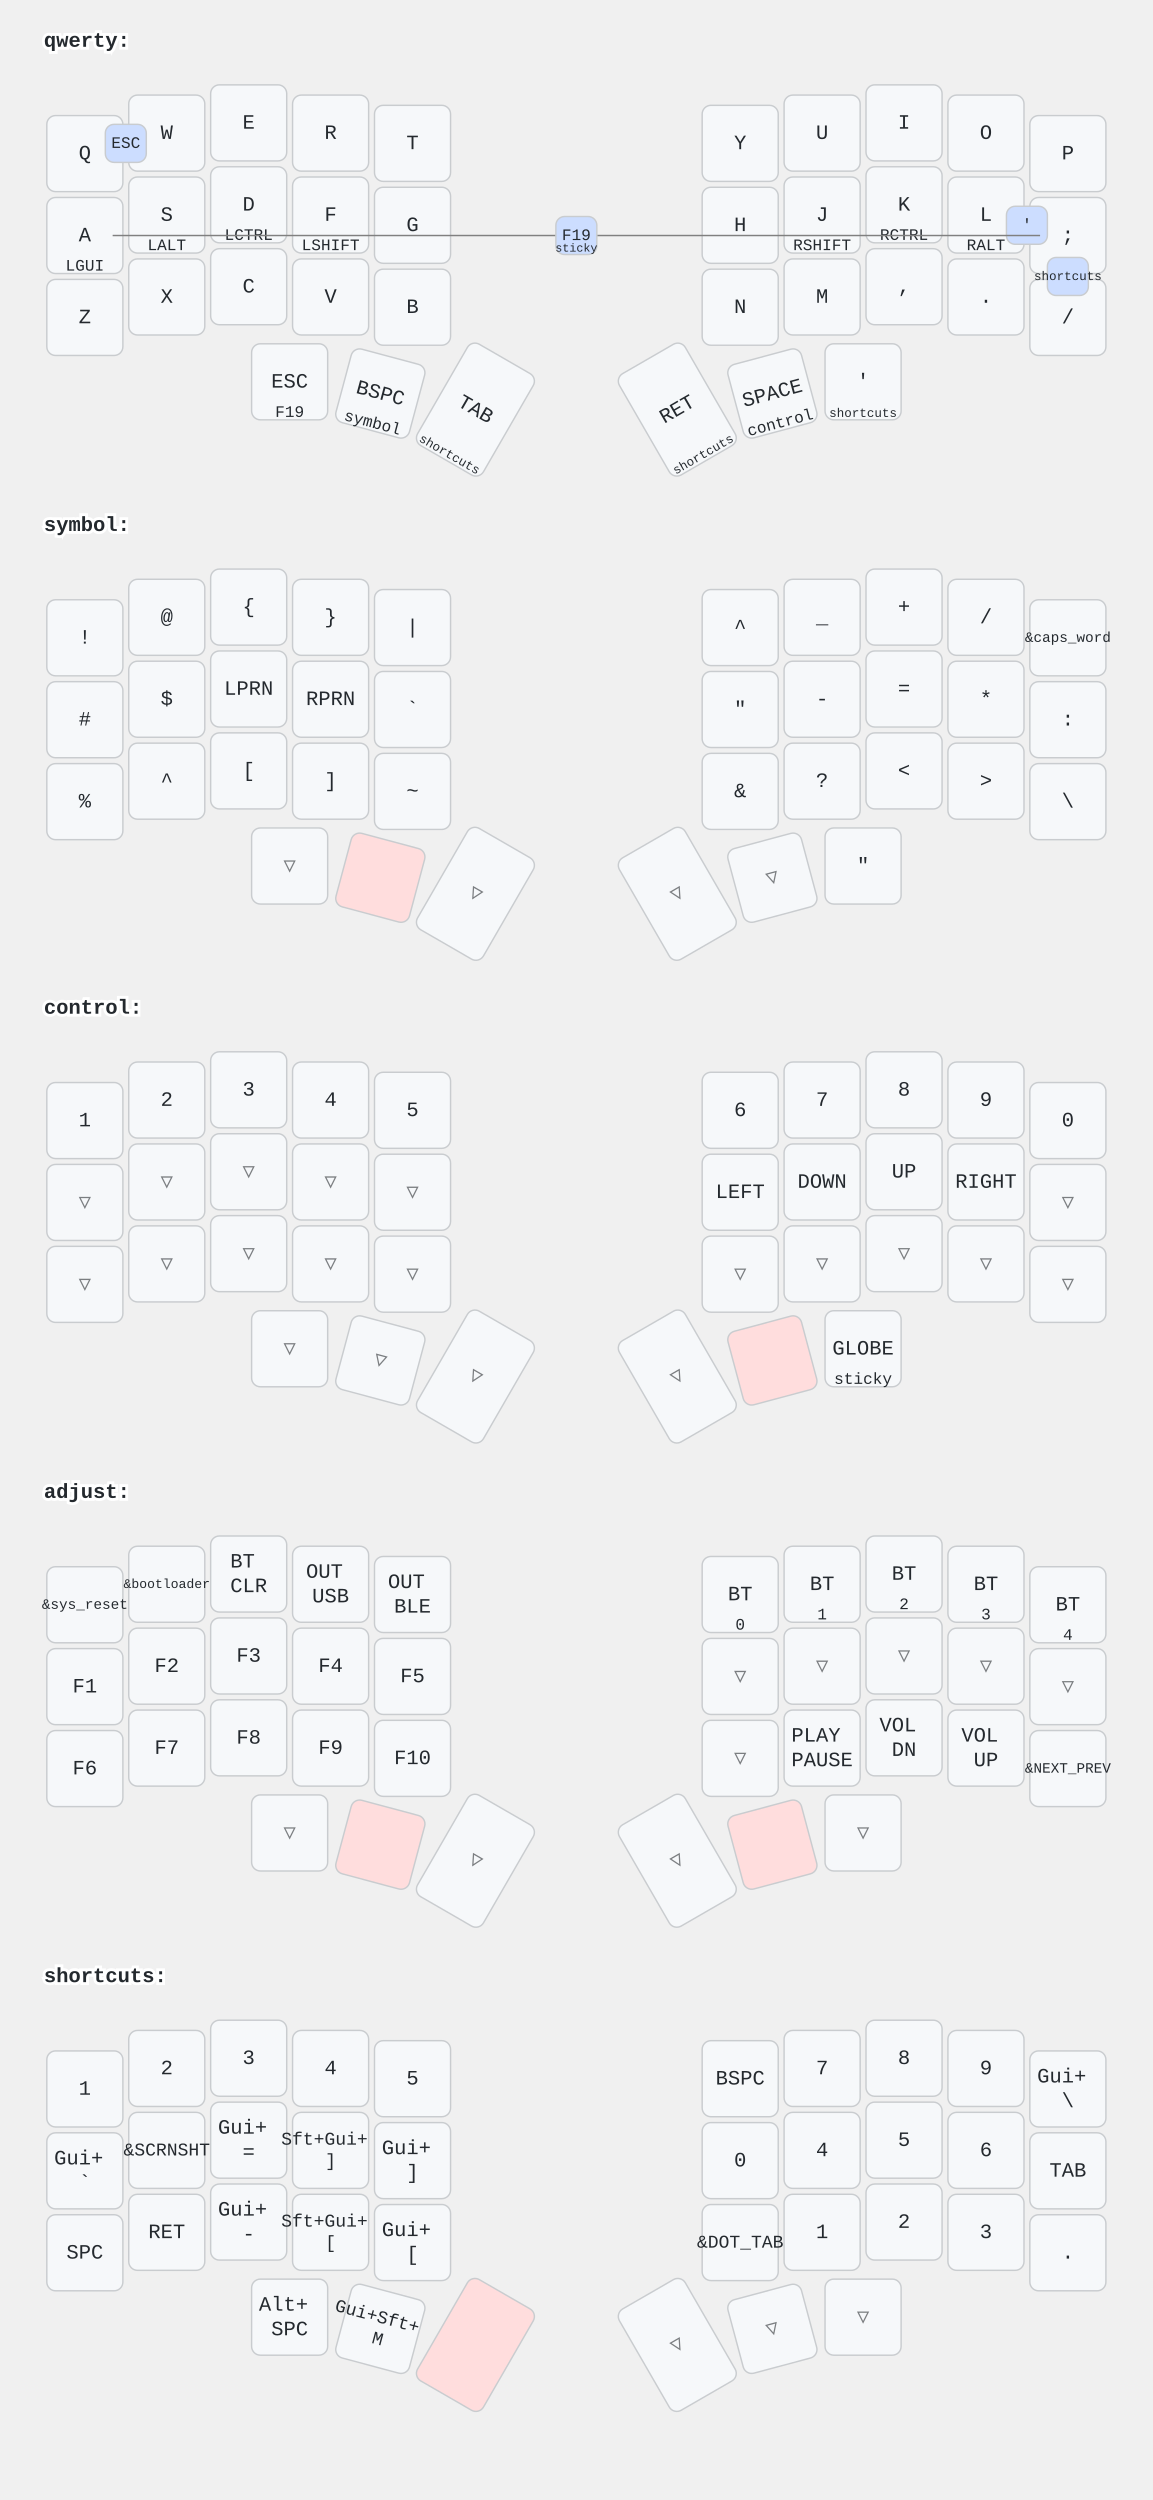
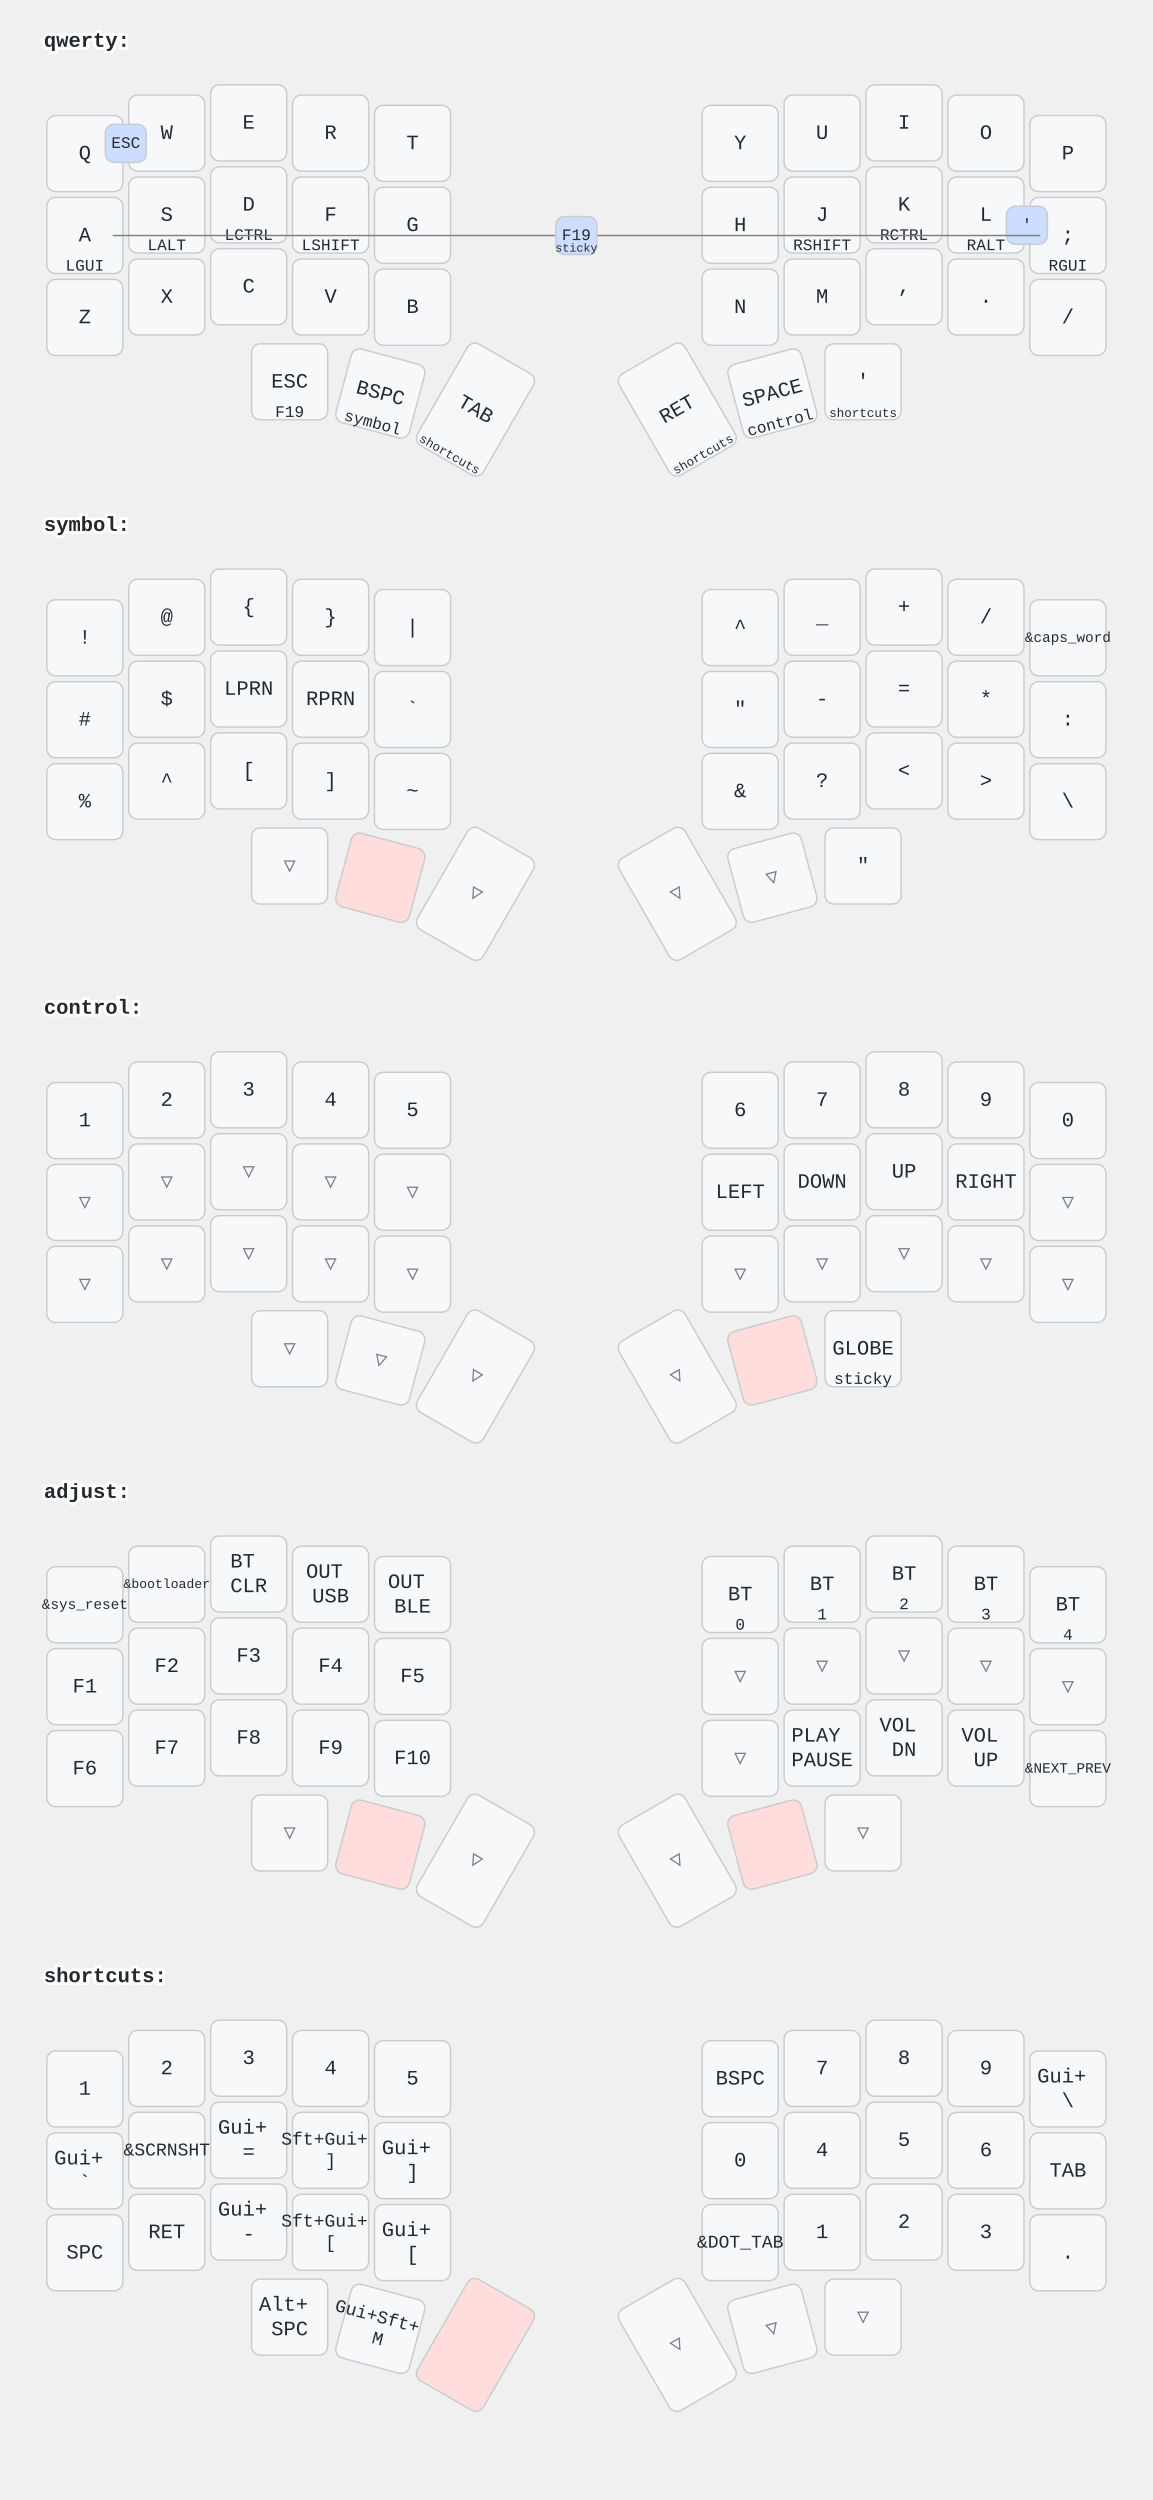
<svg xmlns="http://www.w3.org/2000/svg" width="788" height="1709" viewBox="0 0 788 1709" class="keymap">
  <style>/* inherit to force styles through use tags */
svg path {
    fill: inherit;
}

/* font and background color specifications */
svg.keymap {
    font-family: SFMono-Regular,Consolas,Liberation Mono,Menlo,monospace;
    font-size: 14px;
    font-kerning: normal;
    text-rendering: optimizeLegibility;
    fill: #24292e;
}

/* default key styling */
rect.key {
    fill: #f6f8fa;
}

rect.key, rect.combo {
    stroke: #c9cccf;
    stroke-width: 1;
}

/* default key side styling, only used is draw_key_sides is set */
rect.side {
    filter: brightness(90%);
}

/* color accent for combo boxes */
rect.combo, rect.combo-separate {
    fill: #cdf;
}

/* color accent for held keys */
rect.held, rect.combo.held {
    fill: #fdd;
}

/* color accent for ghost (optional) keys */
rect.ghost, rect.combo.ghost {
    stroke-dasharray: 4, 4;
    stroke-width: 2;
}

text {
    text-anchor: middle;
    dominant-baseline: middle;
}

/* styling for layer labels */
text.label {
    font-weight: bold;
    text-anchor: start;
    stroke: white;
    stroke-width: 4;
    paint-order: stroke;
}

/* styling for optional footer */
text.footer {
    text-anchor: end;
    dominant-baseline: auto;
    stroke: white;
    stroke-width: 4;
    paint-order: stroke;
}

/* styling for combo tap, and key hold/shifted label text */
text.combo, text.hold, text.shifted {
    font-size: 11px;
}

text.hold {
    text-anchor: middle;
    dominant-baseline: auto;
}

text.shifted {
    text-anchor: middle;
    dominant-baseline: hanging;
}

/* styling for hold/shifted label text in combo box */
text.combo.hold, text.combo.shifted {
    font-size: 8px;
}

/* lighter symbol for transparent keys */
text.trans {
    fill: #7b7e81;
}

/* styling for combo dendrons */
path.combo {
    stroke-width: 1;
    stroke: gray;
    fill: none;
}

/* Start Tabler Icons Cleanup */
/* cannot use height/width with glyphs */
.icon-tabler &gt; path {
    fill: inherit;
    stroke: inherit;
    stroke-width: 2;
}
/* hide tabler's default box */
.icon-tabler &gt; path[stroke="none"][fill="none"] {
    visibility: hidden;
}
/* End Tabler Icons Cleanup */
</style>
  <g transform="translate(30, 0)" class="layer-qwerty">
    <text x="0" y="28" class="label">qwerty:</text>
    <g transform="translate(0, 56)">
      <g transform="translate(28, 49)" class="key keypos-0">
        <rect rx="6" ry="6" x="-26" y="-26" width="52" height="52" class="key" />
        <text x="0" y="0" class="key tap">Q</text>
      </g>
      <g transform="translate(84, 35)" class="key keypos-1">
        <rect rx="6" ry="6" x="-26" y="-26" width="52" height="52" class="key" />
        <text x="0" y="0" class="key tap">W</text>
      </g>
      <g transform="translate(140, 28)" class="key keypos-2">
        <rect rx="6" ry="6" x="-26" y="-26" width="52" height="52" class="key" />
        <text x="0" y="0" class="key tap">E</text>
      </g>
      <g transform="translate(196, 35)" class="key keypos-3">
        <rect rx="6" ry="6" x="-26" y="-26" width="52" height="52" class="key" />
        <text x="0" y="0" class="key tap">R</text>
      </g>
      <g transform="translate(252, 42)" class="key keypos-4">
        <rect rx="6" ry="6" x="-26" y="-26" width="52" height="52" class="key" />
        <text x="0" y="0" class="key tap">T</text>
      </g>
      <g transform="translate(476, 42)" class="key keypos-5">
        <rect rx="6" ry="6" x="-26" y="-26" width="52" height="52" class="key" />
        <text x="0" y="0" class="key tap">Y</text>
      </g>
      <g transform="translate(532, 35)" class="key keypos-6">
        <rect rx="6" ry="6" x="-26" y="-26" width="52" height="52" class="key" />
        <text x="0" y="0" class="key tap">U</text>
      </g>
      <g transform="translate(588, 28)" class="key keypos-7">
        <rect rx="6" ry="6" x="-26" y="-26" width="52" height="52" class="key" />
        <text x="0" y="0" class="key tap">I</text>
      </g>
      <g transform="translate(644, 35)" class="key keypos-8">
        <rect rx="6" ry="6" x="-26" y="-26" width="52" height="52" class="key" />
        <text x="0" y="0" class="key tap">O</text>
      </g>
      <g transform="translate(700, 49)" class="key keypos-9">
        <rect rx="6" ry="6" x="-26" y="-26" width="52" height="52" class="key" />
        <text x="0" y="0" class="key tap">P</text>
      </g>
      <g transform="translate(28, 105)" class="key keypos-10">
        <rect rx="6" ry="6" x="-26" y="-26" width="52" height="52" class="key" />
        <text x="0" y="0" class="key tap">A</text>
        <text x="0" y="24" class="key hold">LGUI</text>
      </g>
      <g transform="translate(84, 91)" class="key keypos-11">
        <rect rx="6" ry="6" x="-26" y="-26" width="52" height="52" class="key" />
        <text x="0" y="0" class="key tap">S</text>
        <text x="0" y="24" class="key hold">LALT</text>
      </g>
      <g transform="translate(140, 84)" class="key keypos-12">
        <rect rx="6" ry="6" x="-26" y="-26" width="52" height="52" class="key" />
        <text x="0" y="0" class="key tap">D</text>
        <text x="0" y="24" class="key hold">LCTRL</text>
      </g>
      <g transform="translate(196, 91)" class="key keypos-13">
        <rect rx="6" ry="6" x="-26" y="-26" width="52" height="52" class="key" />
        <text x="0" y="0" class="key tap">F</text>
        <text x="0" y="24" class="key hold">LSHIFT</text>
      </g>
      <g transform="translate(252, 98)" class="key keypos-14">
        <rect rx="6" ry="6" x="-26" y="-26" width="52" height="52" class="key" />
        <text x="0" y="0" class="key tap">G</text>
      </g>
      <g transform="translate(476, 98)" class="key keypos-15">
        <rect rx="6" ry="6" x="-26" y="-26" width="52" height="52" class="key" />
        <text x="0" y="0" class="key tap">H</text>
      </g>
      <g transform="translate(532, 91)" class="key keypos-16">
        <rect rx="6" ry="6" x="-26" y="-26" width="52" height="52" class="key" />
        <text x="0" y="0" class="key tap">J</text>
        <text x="0" y="24" class="key hold">RSHIFT</text>
      </g>
      <g transform="translate(588, 84)" class="key keypos-17">
        <rect rx="6" ry="6" x="-26" y="-26" width="52" height="52" class="key" />
        <text x="0" y="0" class="key tap">K</text>
        <text x="0" y="24" class="key hold">RCTRL</text>
      </g>
      <g transform="translate(644, 91)" class="key keypos-18">
        <rect rx="6" ry="6" x="-26" y="-26" width="52" height="52" class="key" />
        <text x="0" y="0" class="key tap">L</text>
        <text x="0" y="24" class="key hold">RALT</text>
      </g>
      <g transform="translate(700, 105)" class="key keypos-19">
        <rect rx="6" ry="6" x="-26" y="-26" width="52" height="52" class="key" />
        <text x="0" y="0" class="key tap">;</text>
        <text x="0" y="24" class="key hold">RGUI</text>
      </g>
      <g transform="translate(28, 161)" class="key keypos-20">
        <rect rx="6" ry="6" x="-26" y="-26" width="52" height="52" class="key" />
        <text x="0" y="0" class="key tap">Z</text>
      </g>
      <g transform="translate(84, 147)" class="key keypos-21">
        <rect rx="6" ry="6" x="-26" y="-26" width="52" height="52" class="key" />
        <text x="0" y="0" class="key tap">X</text>
      </g>
      <g transform="translate(140, 140)" class="key keypos-22">
        <rect rx="6" ry="6" x="-26" y="-26" width="52" height="52" class="key" />
        <text x="0" y="0" class="key tap">C</text>
      </g>
      <g transform="translate(196, 147)" class="key keypos-23">
        <rect rx="6" ry="6" x="-26" y="-26" width="52" height="52" class="key" />
        <text x="0" y="0" class="key tap">V</text>
      </g>
      <g transform="translate(252, 154)" class="key keypos-24">
        <rect rx="6" ry="6" x="-26" y="-26" width="52" height="52" class="key" />
        <text x="0" y="0" class="key tap">B</text>
      </g>
      <g transform="translate(476, 154)" class="key keypos-25">
        <rect rx="6" ry="6" x="-26" y="-26" width="52" height="52" class="key" />
        <text x="0" y="0" class="key tap">N</text>
      </g>
      <g transform="translate(532, 147)" class="key keypos-26">
        <rect rx="6" ry="6" x="-26" y="-26" width="52" height="52" class="key" />
        <text x="0" y="0" class="key tap">M</text>
      </g>
      <g transform="translate(588, 140)" class="key keypos-27">
        <rect rx="6" ry="6" x="-26" y="-26" width="52" height="52" class="key" />
        <text x="0" y="0" class="key tap">,</text>
      </g>
      <g transform="translate(644, 147)" class="key keypos-28">
        <rect rx="6" ry="6" x="-26" y="-26" width="52" height="52" class="key" />
        <text x="0" y="0" class="key tap">.</text>
      </g>
      <g transform="translate(700, 161)" class="key keypos-29">
        <rect rx="6" ry="6" x="-26" y="-26" width="52" height="52" class="key" />
        <text x="0" y="0" class="key tap">/</text>
      </g>
      <g transform="translate(168, 205)" class="key keypos-30">
        <rect rx="6" ry="6" x="-26" y="-26" width="52" height="52" class="key" />
        <text x="0" y="0" class="key tap">ESC</text>
        <text x="0" y="24" class="key hold">F19</text>
      </g>
      <g transform="translate(230, 213) rotate(15.0)" class="key keypos-31">
        <rect rx="6" ry="6" x="-26" y="-26" width="52" height="52" class="key" />
        <text x="0" y="0" class="key tap">BSPC</text>
        <text x="0" y="24" class="key hold">symbol</text>
      </g>
      <g transform="translate(295, 224) rotate(30.0)" class="key keypos-32">
        <rect rx="6" ry="6" x="-26" y="-40" width="52" height="80" class="key" />
        <text x="0" y="0" class="key tap">TAB</text>
        <text x="0" y="38" class="key hold">
          <tspan style="font-size: 78%">shortcuts</tspan>
        </text>
      </g>
      <g transform="translate(433, 224) rotate(-30.0)" class="key keypos-33">
        <rect rx="6" ry="6" x="-26" y="-40" width="52" height="80" class="key" />
        <text x="0" y="0" class="key tap">RET</text>
        <text x="0" y="38" class="key hold">
          <tspan style="font-size: 78%">shortcuts</tspan>
        </text>
      </g>
      <g transform="translate(498, 213) rotate(-15.0)" class="key keypos-34">
        <rect rx="6" ry="6" x="-26" y="-26" width="52" height="52" class="key" />
        <text x="0" y="0" class="key tap">SPACE</text>
        <text x="0" y="24" class="key hold">control</text>
      </g>
      <g transform="translate(560, 205)" class="key keypos-35">
        <rect rx="6" ry="6" x="-26" y="-26" width="52" height="52" class="key" />
        <text x="0" y="0" class="key tap">'</text>
        <text x="0" y="24" class="key hold">
          <tspan style="font-size: 78%">shortcuts</tspan>
        </text>
      </g>
      <g class="combo combopos-0">
        <rect rx="6" ry="6" x="42" y="29" width="28" height="26" class="combo" />
        <text x="56" y="42" class="combo tap">ESC</text>
      </g>
      <g class="combo combopos-1">
        <rect rx="6" ry="6" x="658" y="85" width="28" height="26" class="combo" />
        <text x="672" y="98" class="combo tap">'</text>
      </g>
      <g class="combo combopos-2">
        <path d="M364,105 l-317,0" class="combo" />
        <path d="M364,105 l317,0" class="combo" />
        <rect rx="6" ry="6" x="350" y="92" width="28" height="26" class="combo" />
        <text x="364" y="105" class="combo tap">F19</text>
        <text x="364" y="116" class="combo hold">sticky</text>
      </g>
-       <g class="combo combopos-3">
-         <rect rx="6" ry="6" x="686" y="120" width="28" height="26" class="combo" />
-         <text x="700" y="133" class="combo tap">
-           <tspan style="font-size: 78%">shortcuts</tspan>
-         </text>
-       </g>
    </g>
  </g>
  <g transform="translate(30, 331)" class="layer-symbol">
    <text x="0" y="28" class="label">symbol:</text>
    <g transform="translate(0, 56)">
      <g transform="translate(28, 49)" class="key keypos-0">
        <rect rx="6" ry="6" x="-26" y="-26" width="52" height="52" class="key" />
        <text x="0" y="0" class="key tap">!</text>
      </g>
      <g transform="translate(84, 35)" class="key keypos-1">
        <rect rx="6" ry="6" x="-26" y="-26" width="52" height="52" class="key" />
        <text x="0" y="0" class="key tap">@</text>
      </g>
      <g transform="translate(140, 28)" class="key keypos-2">
        <rect rx="6" ry="6" x="-26" y="-26" width="52" height="52" class="key" />
        <text x="0" y="0" class="key tap">{</text>
      </g>
      <g transform="translate(196, 35)" class="key keypos-3">
        <rect rx="6" ry="6" x="-26" y="-26" width="52" height="52" class="key" />
        <text x="0" y="0" class="key tap">}</text>
      </g>
      <g transform="translate(252, 42)" class="key keypos-4">
        <rect rx="6" ry="6" x="-26" y="-26" width="52" height="52" class="key" />
        <text x="0" y="0" class="key tap">|</text>
      </g>
      <g transform="translate(476, 42)" class="key keypos-5">
        <rect rx="6" ry="6" x="-26" y="-26" width="52" height="52" class="key" />
        <text x="0" y="0" class="key tap">^</text>
      </g>
      <g transform="translate(532, 35)" class="key keypos-6">
        <rect rx="6" ry="6" x="-26" y="-26" width="52" height="52" class="key" />
        <text x="0" y="0" class="key tap">_</text>
      </g>
      <g transform="translate(588, 28)" class="key keypos-7">
        <rect rx="6" ry="6" x="-26" y="-26" width="52" height="52" class="key" />
        <text x="0" y="0" class="key tap">+</text>
      </g>
      <g transform="translate(644, 35)" class="key keypos-8">
        <rect rx="6" ry="6" x="-26" y="-26" width="52" height="52" class="key" />
        <text x="0" y="0" class="key tap">/</text>
      </g>
      <g transform="translate(700, 49)" class="key keypos-9">
        <rect rx="6" ry="6" x="-26" y="-26" width="52" height="52" class="key" />
        <text x="0" y="0" class="key tap">
          <tspan style="font-size: 70%">&amp;caps_word</tspan>
        </text>
      </g>
      <g transform="translate(28, 105)" class="key keypos-10">
        <rect rx="6" ry="6" x="-26" y="-26" width="52" height="52" class="key" />
        <text x="0" y="0" class="key tap">#</text>
      </g>
      <g transform="translate(84, 91)" class="key keypos-11">
        <rect rx="6" ry="6" x="-26" y="-26" width="52" height="52" class="key" />
        <text x="0" y="0" class="key tap">$</text>
      </g>
      <g transform="translate(140, 84)" class="key keypos-12">
        <rect rx="6" ry="6" x="-26" y="-26" width="52" height="52" class="key" />
        <text x="0" y="0" class="key tap">LPRN</text>
      </g>
      <g transform="translate(196, 91)" class="key keypos-13">
        <rect rx="6" ry="6" x="-26" y="-26" width="52" height="52" class="key" />
        <text x="0" y="0" class="key tap">RPRN</text>
      </g>
      <g transform="translate(252, 98)" class="key keypos-14">
        <rect rx="6" ry="6" x="-26" y="-26" width="52" height="52" class="key" />
        <text x="0" y="0" class="key tap">`</text>
      </g>
      <g transform="translate(476, 98)" class="key keypos-15">
        <rect rx="6" ry="6" x="-26" y="-26" width="52" height="52" class="key" />
        <text x="0" y="0" class="key tap">"</text>
      </g>
      <g transform="translate(532, 91)" class="key keypos-16">
        <rect rx="6" ry="6" x="-26" y="-26" width="52" height="52" class="key" />
        <text x="0" y="0" class="key tap">-</text>
      </g>
      <g transform="translate(588, 84)" class="key keypos-17">
        <rect rx="6" ry="6" x="-26" y="-26" width="52" height="52" class="key" />
        <text x="0" y="0" class="key tap">=</text>
      </g>
      <g transform="translate(644, 91)" class="key keypos-18">
        <rect rx="6" ry="6" x="-26" y="-26" width="52" height="52" class="key" />
        <text x="0" y="0" class="key tap">*</text>
      </g>
      <g transform="translate(700, 105)" class="key keypos-19">
        <rect rx="6" ry="6" x="-26" y="-26" width="52" height="52" class="key" />
        <text x="0" y="0" class="key tap">:</text>
      </g>
      <g transform="translate(28, 161)" class="key keypos-20">
        <rect rx="6" ry="6" x="-26" y="-26" width="52" height="52" class="key" />
        <text x="0" y="0" class="key tap">%</text>
      </g>
      <g transform="translate(84, 147)" class="key keypos-21">
        <rect rx="6" ry="6" x="-26" y="-26" width="52" height="52" class="key" />
        <text x="0" y="0" class="key tap">^</text>
      </g>
      <g transform="translate(140, 140)" class="key keypos-22">
        <rect rx="6" ry="6" x="-26" y="-26" width="52" height="52" class="key" />
        <text x="0" y="0" class="key tap">[</text>
      </g>
      <g transform="translate(196, 147)" class="key keypos-23">
        <rect rx="6" ry="6" x="-26" y="-26" width="52" height="52" class="key" />
        <text x="0" y="0" class="key tap">]</text>
      </g>
      <g transform="translate(252, 154)" class="key keypos-24">
        <rect rx="6" ry="6" x="-26" y="-26" width="52" height="52" class="key" />
        <text x="0" y="0" class="key tap">~</text>
      </g>
      <g transform="translate(476, 154)" class="key keypos-25">
        <rect rx="6" ry="6" x="-26" y="-26" width="52" height="52" class="key" />
        <text x="0" y="0" class="key tap">&amp;</text>
      </g>
      <g transform="translate(532, 147)" class="key keypos-26">
        <rect rx="6" ry="6" x="-26" y="-26" width="52" height="52" class="key" />
        <text x="0" y="0" class="key tap">?</text>
      </g>
      <g transform="translate(588, 140)" class="key keypos-27">
        <rect rx="6" ry="6" x="-26" y="-26" width="52" height="52" class="key" />
        <text x="0" y="0" class="key tap">&lt;</text>
      </g>
      <g transform="translate(644, 147)" class="key keypos-28">
        <rect rx="6" ry="6" x="-26" y="-26" width="52" height="52" class="key" />
        <text x="0" y="0" class="key tap">&gt;</text>
      </g>
      <g transform="translate(700, 161)" class="key keypos-29">
        <rect rx="6" ry="6" x="-26" y="-26" width="52" height="52" class="key" />
        <text x="0" y="0" class="key tap">\</text>
      </g>
      <g transform="translate(168, 205)" class="key trans keypos-30">
        <rect rx="6" ry="6" x="-26" y="-26" width="52" height="52" class="key trans" />
        <text x="0" y="0" class="key trans tap">▽</text>
      </g>
      <g transform="translate(230, 213) rotate(15.0)" class="key held keypos-31">
        <rect rx="6" ry="6" x="-26" y="-26" width="52" height="52" class="key held" />
      </g>
      <g transform="translate(295, 224) rotate(30.0)" class="key trans keypos-32">
        <rect rx="6" ry="6" x="-26" y="-40" width="52" height="80" class="key trans" />
        <text x="0" y="0" class="key trans tap">▽</text>
      </g>
      <g transform="translate(433, 224) rotate(-30.0)" class="key trans keypos-33">
        <rect rx="6" ry="6" x="-26" y="-40" width="52" height="80" class="key trans" />
        <text x="0" y="0" class="key trans tap">▽</text>
      </g>
      <g transform="translate(498, 213) rotate(-15.0)" class="key trans keypos-34">
        <rect rx="6" ry="6" x="-26" y="-26" width="52" height="52" class="key trans" />
        <text x="0" y="0" class="key trans tap">▽</text>
      </g>
      <g transform="translate(560, 205)" class="key keypos-35">
        <rect rx="6" ry="6" x="-26" y="-26" width="52" height="52" class="key" />
        <text x="0" y="0" class="key tap">"</text>
      </g>
    </g>
  </g>
  <g transform="translate(30, 661)" class="layer-control">
    <text x="0" y="28" class="label">control:</text>
    <g transform="translate(0, 56)">
      <g transform="translate(28, 49)" class="key keypos-0">
        <rect rx="6" ry="6" x="-26" y="-26" width="52" height="52" class="key" />
        <text x="0" y="0" class="key tap">1</text>
      </g>
      <g transform="translate(84, 35)" class="key keypos-1">
        <rect rx="6" ry="6" x="-26" y="-26" width="52" height="52" class="key" />
        <text x="0" y="0" class="key tap">2</text>
      </g>
      <g transform="translate(140, 28)" class="key keypos-2">
        <rect rx="6" ry="6" x="-26" y="-26" width="52" height="52" class="key" />
        <text x="0" y="0" class="key tap">3</text>
      </g>
      <g transform="translate(196, 35)" class="key keypos-3">
        <rect rx="6" ry="6" x="-26" y="-26" width="52" height="52" class="key" />
        <text x="0" y="0" class="key tap">4</text>
      </g>
      <g transform="translate(252, 42)" class="key keypos-4">
        <rect rx="6" ry="6" x="-26" y="-26" width="52" height="52" class="key" />
        <text x="0" y="0" class="key tap">5</text>
      </g>
      <g transform="translate(476, 42)" class="key keypos-5">
        <rect rx="6" ry="6" x="-26" y="-26" width="52" height="52" class="key" />
        <text x="0" y="0" class="key tap">6</text>
      </g>
      <g transform="translate(532, 35)" class="key keypos-6">
        <rect rx="6" ry="6" x="-26" y="-26" width="52" height="52" class="key" />
        <text x="0" y="0" class="key tap">7</text>
      </g>
      <g transform="translate(588, 28)" class="key keypos-7">
        <rect rx="6" ry="6" x="-26" y="-26" width="52" height="52" class="key" />
        <text x="0" y="0" class="key tap">8</text>
      </g>
      <g transform="translate(644, 35)" class="key keypos-8">
        <rect rx="6" ry="6" x="-26" y="-26" width="52" height="52" class="key" />
        <text x="0" y="0" class="key tap">9</text>
      </g>
      <g transform="translate(700, 49)" class="key keypos-9">
        <rect rx="6" ry="6" x="-26" y="-26" width="52" height="52" class="key" />
        <text x="0" y="0" class="key tap">0</text>
      </g>
      <g transform="translate(28, 105)" class="key trans keypos-10">
        <rect rx="6" ry="6" x="-26" y="-26" width="52" height="52" class="key trans" />
        <text x="0" y="0" class="key trans tap">▽</text>
      </g>
      <g transform="translate(84, 91)" class="key trans keypos-11">
        <rect rx="6" ry="6" x="-26" y="-26" width="52" height="52" class="key trans" />
        <text x="0" y="0" class="key trans tap">▽</text>
      </g>
      <g transform="translate(140, 84)" class="key trans keypos-12">
        <rect rx="6" ry="6" x="-26" y="-26" width="52" height="52" class="key trans" />
        <text x="0" y="0" class="key trans tap">▽</text>
      </g>
      <g transform="translate(196, 91)" class="key trans keypos-13">
        <rect rx="6" ry="6" x="-26" y="-26" width="52" height="52" class="key trans" />
        <text x="0" y="0" class="key trans tap">▽</text>
      </g>
      <g transform="translate(252, 98)" class="key trans keypos-14">
        <rect rx="6" ry="6" x="-26" y="-26" width="52" height="52" class="key trans" />
        <text x="0" y="0" class="key trans tap">▽</text>
      </g>
      <g transform="translate(476, 98)" class="key keypos-15">
        <rect rx="6" ry="6" x="-26" y="-26" width="52" height="52" class="key" />
        <text x="0" y="0" class="key tap">LEFT</text>
      </g>
      <g transform="translate(532, 91)" class="key keypos-16">
        <rect rx="6" ry="6" x="-26" y="-26" width="52" height="52" class="key" />
        <text x="0" y="0" class="key tap">DOWN</text>
      </g>
      <g transform="translate(588, 84)" class="key keypos-17">
        <rect rx="6" ry="6" x="-26" y="-26" width="52" height="52" class="key" />
        <text x="0" y="0" class="key tap">UP</text>
      </g>
      <g transform="translate(644, 91)" class="key keypos-18">
        <rect rx="6" ry="6" x="-26" y="-26" width="52" height="52" class="key" />
        <text x="0" y="0" class="key tap">RIGHT</text>
      </g>
      <g transform="translate(700, 105)" class="key trans keypos-19">
        <rect rx="6" ry="6" x="-26" y="-26" width="52" height="52" class="key trans" />
        <text x="0" y="0" class="key trans tap">▽</text>
      </g>
      <g transform="translate(28, 161)" class="key trans keypos-20">
        <rect rx="6" ry="6" x="-26" y="-26" width="52" height="52" class="key trans" />
        <text x="0" y="0" class="key trans tap">▽</text>
      </g>
      <g transform="translate(84, 147)" class="key trans keypos-21">
        <rect rx="6" ry="6" x="-26" y="-26" width="52" height="52" class="key trans" />
        <text x="0" y="0" class="key trans tap">▽</text>
      </g>
      <g transform="translate(140, 140)" class="key trans keypos-22">
        <rect rx="6" ry="6" x="-26" y="-26" width="52" height="52" class="key trans" />
        <text x="0" y="0" class="key trans tap">▽</text>
      </g>
      <g transform="translate(196, 147)" class="key trans keypos-23">
        <rect rx="6" ry="6" x="-26" y="-26" width="52" height="52" class="key trans" />
        <text x="0" y="0" class="key trans tap">▽</text>
      </g>
      <g transform="translate(252, 154)" class="key trans keypos-24">
        <rect rx="6" ry="6" x="-26" y="-26" width="52" height="52" class="key trans" />
        <text x="0" y="0" class="key trans tap">▽</text>
      </g>
      <g transform="translate(476, 154)" class="key trans keypos-25">
        <rect rx="6" ry="6" x="-26" y="-26" width="52" height="52" class="key trans" />
        <text x="0" y="0" class="key trans tap">▽</text>
      </g>
      <g transform="translate(532, 147)" class="key trans keypos-26">
        <rect rx="6" ry="6" x="-26" y="-26" width="52" height="52" class="key trans" />
        <text x="0" y="0" class="key trans tap">▽</text>
      </g>
      <g transform="translate(588, 140)" class="key trans keypos-27">
        <rect rx="6" ry="6" x="-26" y="-26" width="52" height="52" class="key trans" />
        <text x="0" y="0" class="key trans tap">▽</text>
      </g>
      <g transform="translate(644, 147)" class="key trans keypos-28">
        <rect rx="6" ry="6" x="-26" y="-26" width="52" height="52" class="key trans" />
        <text x="0" y="0" class="key trans tap">▽</text>
      </g>
      <g transform="translate(700, 161)" class="key trans keypos-29">
        <rect rx="6" ry="6" x="-26" y="-26" width="52" height="52" class="key trans" />
        <text x="0" y="0" class="key trans tap">▽</text>
      </g>
      <g transform="translate(168, 205)" class="key trans keypos-30">
        <rect rx="6" ry="6" x="-26" y="-26" width="52" height="52" class="key trans" />
        <text x="0" y="0" class="key trans tap">▽</text>
      </g>
      <g transform="translate(230, 213) rotate(15.0)" class="key trans keypos-31">
        <rect rx="6" ry="6" x="-26" y="-26" width="52" height="52" class="key trans" />
        <text x="0" y="0" class="key trans tap">▽</text>
      </g>
      <g transform="translate(295, 224) rotate(30.0)" class="key trans keypos-32">
        <rect rx="6" ry="6" x="-26" y="-40" width="52" height="80" class="key trans" />
        <text x="0" y="0" class="key trans tap">▽</text>
      </g>
      <g transform="translate(433, 224) rotate(-30.0)" class="key trans keypos-33">
        <rect rx="6" ry="6" x="-26" y="-40" width="52" height="80" class="key trans" />
        <text x="0" y="0" class="key trans tap">▽</text>
      </g>
      <g transform="translate(498, 213) rotate(-15.0)" class="key held keypos-34">
        <rect rx="6" ry="6" x="-26" y="-26" width="52" height="52" class="key held" />
      </g>
      <g transform="translate(560, 205)" class="key keypos-35">
        <rect rx="6" ry="6" x="-26" y="-26" width="52" height="52" class="key" />
        <text x="0" y="0" class="key tap">GLOBE</text>
        <text x="0" y="24" class="key hold">sticky</text>
      </g>
    </g>
  </g>
  <g transform="translate(30, 992)" class="layer-adjust">
    <text x="0" y="28" class="label">adjust:</text>
    <g transform="translate(0, 56)">
      <g transform="translate(28, 49)" class="key keypos-0">
        <rect rx="6" ry="6" x="-26" y="-26" width="52" height="52" class="key" />
        <text x="0" y="0" class="key tap">
          <tspan style="font-size: 70%">&amp;sys_reset</tspan>
        </text>
      </g>
      <g transform="translate(84, 35)" class="key keypos-1">
        <rect rx="6" ry="6" x="-26" y="-26" width="52" height="52" class="key" />
        <text x="0" y="0" class="key tap">
          <tspan style="font-size: 64%">&amp;bootloader</tspan>
        </text>
      </g>
      <g transform="translate(140, 28)" class="key keypos-2">
        <rect rx="6" ry="6" x="-26" y="-26" width="52" height="52" class="key" />
        <text x="0" y="0" class="key tap">
          <tspan x="0" dy="-0.6em">BT</tspan>
          <tspan x="0" dy="1.2em">CLR</tspan>
        </text>
      </g>
      <g transform="translate(196, 35)" class="key keypos-3">
        <rect rx="6" ry="6" x="-26" y="-26" width="52" height="52" class="key" />
        <text x="0" y="0" class="key tap">
          <tspan x="0" dy="-0.6em">OUT</tspan>
          <tspan x="0" dy="1.2em">USB</tspan>
        </text>
      </g>
      <g transform="translate(252, 42)" class="key keypos-4">
        <rect rx="6" ry="6" x="-26" y="-26" width="52" height="52" class="key" />
        <text x="0" y="0" class="key tap">
          <tspan x="0" dy="-0.6em">OUT</tspan>
          <tspan x="0" dy="1.2em">BLE</tspan>
        </text>
      </g>
      <g transform="translate(476, 42)" class="key keypos-5">
        <rect rx="6" ry="6" x="-26" y="-26" width="52" height="52" class="key" />
        <text x="0" y="0" class="key tap">BT</text>
        <text x="0" y="24" class="key hold">0</text>
      </g>
      <g transform="translate(532, 35)" class="key keypos-6">
        <rect rx="6" ry="6" x="-26" y="-26" width="52" height="52" class="key" />
        <text x="0" y="0" class="key tap">BT</text>
        <text x="0" y="24" class="key hold">1</text>
      </g>
      <g transform="translate(588, 28)" class="key keypos-7">
        <rect rx="6" ry="6" x="-26" y="-26" width="52" height="52" class="key" />
        <text x="0" y="0" class="key tap">BT</text>
        <text x="0" y="24" class="key hold">2</text>
      </g>
      <g transform="translate(644, 35)" class="key keypos-8">
        <rect rx="6" ry="6" x="-26" y="-26" width="52" height="52" class="key" />
        <text x="0" y="0" class="key tap">BT</text>
        <text x="0" y="24" class="key hold">3</text>
      </g>
      <g transform="translate(700, 49)" class="key keypos-9">
        <rect rx="6" ry="6" x="-26" y="-26" width="52" height="52" class="key" />
        <text x="0" y="0" class="key tap">BT</text>
        <text x="0" y="24" class="key hold">4</text>
      </g>
      <g transform="translate(28, 105)" class="key keypos-10">
        <rect rx="6" ry="6" x="-26" y="-26" width="52" height="52" class="key" />
        <text x="0" y="0" class="key tap">F1</text>
      </g>
      <g transform="translate(84, 91)" class="key keypos-11">
        <rect rx="6" ry="6" x="-26" y="-26" width="52" height="52" class="key" />
        <text x="0" y="0" class="key tap">F2</text>
      </g>
      <g transform="translate(140, 84)" class="key keypos-12">
        <rect rx="6" ry="6" x="-26" y="-26" width="52" height="52" class="key" />
        <text x="0" y="0" class="key tap">F3</text>
      </g>
      <g transform="translate(196, 91)" class="key keypos-13">
        <rect rx="6" ry="6" x="-26" y="-26" width="52" height="52" class="key" />
        <text x="0" y="0" class="key tap">F4</text>
      </g>
      <g transform="translate(252, 98)" class="key keypos-14">
        <rect rx="6" ry="6" x="-26" y="-26" width="52" height="52" class="key" />
        <text x="0" y="0" class="key tap">F5</text>
      </g>
      <g transform="translate(476, 98)" class="key trans keypos-15">
        <rect rx="6" ry="6" x="-26" y="-26" width="52" height="52" class="key trans" />
        <text x="0" y="0" class="key trans tap">▽</text>
      </g>
      <g transform="translate(532, 91)" class="key trans keypos-16">
        <rect rx="6" ry="6" x="-26" y="-26" width="52" height="52" class="key trans" />
        <text x="0" y="0" class="key trans tap">▽</text>
      </g>
      <g transform="translate(588, 84)" class="key trans keypos-17">
        <rect rx="6" ry="6" x="-26" y="-26" width="52" height="52" class="key trans" />
        <text x="0" y="0" class="key trans tap">▽</text>
      </g>
      <g transform="translate(644, 91)" class="key trans keypos-18">
        <rect rx="6" ry="6" x="-26" y="-26" width="52" height="52" class="key trans" />
        <text x="0" y="0" class="key trans tap">▽</text>
      </g>
      <g transform="translate(700, 105)" class="key trans keypos-19">
        <rect rx="6" ry="6" x="-26" y="-26" width="52" height="52" class="key trans" />
        <text x="0" y="0" class="key trans tap">▽</text>
      </g>
      <g transform="translate(28, 161)" class="key keypos-20">
        <rect rx="6" ry="6" x="-26" y="-26" width="52" height="52" class="key" />
        <text x="0" y="0" class="key tap">F6</text>
      </g>
      <g transform="translate(84, 147)" class="key keypos-21">
        <rect rx="6" ry="6" x="-26" y="-26" width="52" height="52" class="key" />
        <text x="0" y="0" class="key tap">F7</text>
      </g>
      <g transform="translate(140, 140)" class="key keypos-22">
        <rect rx="6" ry="6" x="-26" y="-26" width="52" height="52" class="key" />
        <text x="0" y="0" class="key tap">F8</text>
      </g>
      <g transform="translate(196, 147)" class="key keypos-23">
        <rect rx="6" ry="6" x="-26" y="-26" width="52" height="52" class="key" />
        <text x="0" y="0" class="key tap">F9</text>
      </g>
      <g transform="translate(252, 154)" class="key keypos-24">
        <rect rx="6" ry="6" x="-26" y="-26" width="52" height="52" class="key" />
        <text x="0" y="0" class="key tap">F10</text>
      </g>
      <g transform="translate(476, 154)" class="key trans keypos-25">
        <rect rx="6" ry="6" x="-26" y="-26" width="52" height="52" class="key trans" />
        <text x="0" y="0" class="key trans tap">▽</text>
      </g>
      <g transform="translate(532, 147)" class="key keypos-26">
        <rect rx="6" ry="6" x="-26" y="-26" width="52" height="52" class="key" />
        <text x="0" y="0" class="key tap">
          <tspan x="0" dy="-0.6em">PLAY</tspan>
          <tspan x="0" dy="1.2em">PAUSE</tspan>
        </text>
      </g>
      <g transform="translate(588, 140)" class="key keypos-27">
        <rect rx="6" ry="6" x="-26" y="-26" width="52" height="52" class="key" />
        <text x="0" y="0" class="key tap">
          <tspan x="0" dy="-0.6em">VOL</tspan>
          <tspan x="0" dy="1.2em">DN</tspan>
        </text>
      </g>
      <g transform="translate(644, 147)" class="key keypos-28">
        <rect rx="6" ry="6" x="-26" y="-26" width="52" height="52" class="key" />
        <text x="0" y="0" class="key tap">
          <tspan x="0" dy="-0.6em">VOL</tspan>
          <tspan x="0" dy="1.2em">UP</tspan>
        </text>
      </g>
      <g transform="translate(700, 161)" class="key keypos-29">
        <rect rx="6" ry="6" x="-26" y="-26" width="52" height="52" class="key" />
        <text x="0" y="0" class="key tap">
          <tspan style="font-size: 70%">&amp;NEXT_PREV</tspan>
        </text>
      </g>
      <g transform="translate(168, 205)" class="key trans keypos-30">
        <rect rx="6" ry="6" x="-26" y="-26" width="52" height="52" class="key trans" />
        <text x="0" y="0" class="key trans tap">▽</text>
      </g>
      <g transform="translate(230, 213) rotate(15.0)" class="key held keypos-31">
        <rect rx="6" ry="6" x="-26" y="-26" width="52" height="52" class="key held" />
      </g>
      <g transform="translate(295, 224) rotate(30.0)" class="key trans keypos-32">
        <rect rx="6" ry="6" x="-26" y="-40" width="52" height="80" class="key trans" />
        <text x="0" y="0" class="key trans tap">▽</text>
      </g>
      <g transform="translate(433, 224) rotate(-30.0)" class="key trans keypos-33">
        <rect rx="6" ry="6" x="-26" y="-40" width="52" height="80" class="key trans" />
        <text x="0" y="0" class="key trans tap">▽</text>
      </g>
      <g transform="translate(498, 213) rotate(-15.0)" class="key held keypos-34">
        <rect rx="6" ry="6" x="-26" y="-26" width="52" height="52" class="key held" />
      </g>
      <g transform="translate(560, 205)" class="key trans keypos-35">
        <rect rx="6" ry="6" x="-26" y="-26" width="52" height="52" class="key trans" />
        <text x="0" y="0" class="key trans tap">▽</text>
      </g>
    </g>
  </g>
  <g transform="translate(30, 1323)" class="layer-shortcuts">
    <text x="0" y="28" class="label">shortcuts:</text>
    <g transform="translate(0, 56)">
      <g transform="translate(28, 49)" class="key keypos-0">
        <rect rx="6" ry="6" x="-26" y="-26" width="52" height="52" class="key" />
        <text x="0" y="0" class="key tap">1</text>
      </g>
      <g transform="translate(84, 35)" class="key keypos-1">
        <rect rx="6" ry="6" x="-26" y="-26" width="52" height="52" class="key" />
        <text x="0" y="0" class="key tap">2</text>
      </g>
      <g transform="translate(140, 28)" class="key keypos-2">
        <rect rx="6" ry="6" x="-26" y="-26" width="52" height="52" class="key" />
        <text x="0" y="0" class="key tap">3</text>
      </g>
      <g transform="translate(196, 35)" class="key keypos-3">
        <rect rx="6" ry="6" x="-26" y="-26" width="52" height="52" class="key" />
        <text x="0" y="0" class="key tap">4</text>
      </g>
      <g transform="translate(252, 42)" class="key keypos-4">
        <rect rx="6" ry="6" x="-26" y="-26" width="52" height="52" class="key" />
        <text x="0" y="0" class="key tap">5</text>
      </g>
      <g transform="translate(476, 42)" class="key keypos-5">
        <rect rx="6" ry="6" x="-26" y="-26" width="52" height="52" class="key" />
        <text x="0" y="0" class="key tap">BSPC</text>
      </g>
      <g transform="translate(532, 35)" class="key keypos-6">
        <rect rx="6" ry="6" x="-26" y="-26" width="52" height="52" class="key" />
        <text x="0" y="0" class="key tap">7</text>
      </g>
      <g transform="translate(588, 28)" class="key keypos-7">
        <rect rx="6" ry="6" x="-26" y="-26" width="52" height="52" class="key" />
        <text x="0" y="0" class="key tap">8</text>
      </g>
      <g transform="translate(644, 35)" class="key keypos-8">
        <rect rx="6" ry="6" x="-26" y="-26" width="52" height="52" class="key" />
        <text x="0" y="0" class="key tap">9</text>
      </g>
      <g transform="translate(700, 49)" class="key keypos-9">
        <rect rx="6" ry="6" x="-26" y="-26" width="52" height="52" class="key" />
        <text x="0" y="0" class="key tap">
          <tspan x="0" dy="-0.6em">Gui+</tspan>
          <tspan x="0" dy="1.2em">\</tspan>
        </text>
      </g>
      <g transform="translate(28, 105)" class="key keypos-10">
        <rect rx="6" ry="6" x="-26" y="-26" width="52" height="52" class="key" />
        <text x="0" y="0" class="key tap">
          <tspan x="0" dy="-0.6em">Gui+</tspan>
          <tspan x="0" dy="1.2em">`</tspan>
        </text>
      </g>
      <g transform="translate(84, 91)" class="key keypos-11">
        <rect rx="6" ry="6" x="-26" y="-26" width="52" height="52" class="key" />
        <text x="0" y="0" class="key tap">
          <tspan style="font-size: 88%">&amp;SCRNSHT</tspan>
        </text>
      </g>
      <g transform="translate(140, 84)" class="key keypos-12">
        <rect rx="6" ry="6" x="-26" y="-26" width="52" height="52" class="key" />
        <text x="0" y="0" class="key tap">
          <tspan x="0" dy="-0.6em">Gui+</tspan>
          <tspan x="0" dy="1.2em">=</tspan>
        </text>
      </g>
      <g transform="translate(196, 91)" class="key keypos-13">
        <rect rx="6" ry="6" x="-26" y="-26" width="52" height="52" class="key" />
        <text x="0" y="0" class="key tap">
          <tspan x="0" dy="-0.6em" style="font-size: 88%">Sft+Gui+</tspan>
          <tspan x="0" dy="1.2em" style="font-size: 88%">]</tspan>
        </text>
      </g>
      <g transform="translate(252, 98)" class="key keypos-14">
        <rect rx="6" ry="6" x="-26" y="-26" width="52" height="52" class="key" />
        <text x="0" y="0" class="key tap">
          <tspan x="0" dy="-0.6em">Gui+</tspan>
          <tspan x="0" dy="1.2em">]</tspan>
        </text>
      </g>
      <g transform="translate(476, 98)" class="key keypos-15">
        <rect rx="6" ry="6" x="-26" y="-26" width="52" height="52" class="key" />
        <text x="0" y="0" class="key tap">0</text>
      </g>
      <g transform="translate(532, 91)" class="key keypos-16">
        <rect rx="6" ry="6" x="-26" y="-26" width="52" height="52" class="key" />
        <text x="0" y="0" class="key tap">4</text>
      </g>
      <g transform="translate(588, 84)" class="key keypos-17">
        <rect rx="6" ry="6" x="-26" y="-26" width="52" height="52" class="key" />
        <text x="0" y="0" class="key tap">5</text>
      </g>
      <g transform="translate(644, 91)" class="key keypos-18">
        <rect rx="6" ry="6" x="-26" y="-26" width="52" height="52" class="key" />
        <text x="0" y="0" class="key tap">6</text>
      </g>
      <g transform="translate(700, 105)" class="key keypos-19">
        <rect rx="6" ry="6" x="-26" y="-26" width="52" height="52" class="key" />
        <text x="0" y="0" class="key tap">TAB</text>
      </g>
      <g transform="translate(28, 161)" class="key keypos-20">
        <rect rx="6" ry="6" x="-26" y="-26" width="52" height="52" class="key" />
        <text x="0" y="0" class="key tap">SPC</text>
      </g>
      <g transform="translate(84, 147)" class="key keypos-21">
        <rect rx="6" ry="6" x="-26" y="-26" width="52" height="52" class="key" />
        <text x="0" y="0" class="key tap">RET</text>
      </g>
      <g transform="translate(140, 140)" class="key keypos-22">
        <rect rx="6" ry="6" x="-26" y="-26" width="52" height="52" class="key" />
        <text x="0" y="0" class="key tap">
          <tspan x="0" dy="-0.6em">Gui+</tspan>
          <tspan x="0" dy="1.2em">-</tspan>
        </text>
      </g>
      <g transform="translate(196, 147)" class="key keypos-23">
        <rect rx="6" ry="6" x="-26" y="-26" width="52" height="52" class="key" />
        <text x="0" y="0" class="key tap">
          <tspan x="0" dy="-0.6em" style="font-size: 88%">Sft+Gui+</tspan>
          <tspan x="0" dy="1.2em" style="font-size: 88%">[</tspan>
        </text>
      </g>
      <g transform="translate(252, 154)" class="key keypos-24">
        <rect rx="6" ry="6" x="-26" y="-26" width="52" height="52" class="key" />
        <text x="0" y="0" class="key tap">
          <tspan x="0" dy="-0.6em">Gui+</tspan>
          <tspan x="0" dy="1.2em">[</tspan>
        </text>
      </g>
      <g transform="translate(476, 154)" class="key keypos-25">
        <rect rx="6" ry="6" x="-26" y="-26" width="52" height="52" class="key" />
        <text x="0" y="0" class="key tap">
          <tspan style="font-size: 88%">&amp;DOT_TAB</tspan>
        </text>
      </g>
      <g transform="translate(532, 147)" class="key keypos-26">
        <rect rx="6" ry="6" x="-26" y="-26" width="52" height="52" class="key" />
        <text x="0" y="0" class="key tap">1</text>
      </g>
      <g transform="translate(588, 140)" class="key keypos-27">
        <rect rx="6" ry="6" x="-26" y="-26" width="52" height="52" class="key" />
        <text x="0" y="0" class="key tap">2</text>
      </g>
      <g transform="translate(644, 147)" class="key keypos-28">
        <rect rx="6" ry="6" x="-26" y="-26" width="52" height="52" class="key" />
        <text x="0" y="0" class="key tap">3</text>
      </g>
      <g transform="translate(700, 161)" class="key keypos-29">
        <rect rx="6" ry="6" x="-26" y="-26" width="52" height="52" class="key" />
        <text x="0" y="0" class="key tap">.</text>
      </g>
      <g transform="translate(168, 205)" class="key keypos-30">
        <rect rx="6" ry="6" x="-26" y="-26" width="52" height="52" class="key" />
        <text x="0" y="0" class="key tap">
          <tspan x="0" dy="-0.6em">Alt+</tspan>
          <tspan x="0" dy="1.2em">SPC</tspan>
        </text>
      </g>
      <g transform="translate(230, 213) rotate(15.0)" class="key keypos-31">
        <rect rx="6" ry="6" x="-26" y="-26" width="52" height="52" class="key" />
        <text x="0" y="0" class="key tap">
          <tspan x="0" dy="-0.6em" style="font-size: 88%">Gui+Sft+</tspan>
          <tspan x="0" dy="1.2em" style="font-size: 88%">M</tspan>
        </text>
      </g>
      <g transform="translate(295, 224) rotate(30.0)" class="key held keypos-32">
        <rect rx="6" ry="6" x="-26" y="-40" width="52" height="80" class="key held" />
      </g>
      <g transform="translate(433, 224) rotate(-30.0)" class="key trans keypos-33">
        <rect rx="6" ry="6" x="-26" y="-40" width="52" height="80" class="key trans" />
        <text x="0" y="0" class="key trans tap">▽</text>
      </g>
      <g transform="translate(498, 213) rotate(-15.0)" class="key trans keypos-34">
        <rect rx="6" ry="6" x="-26" y="-26" width="52" height="52" class="key trans" />
        <text x="0" y="0" class="key trans tap">▽</text>
      </g>
      <g transform="translate(560, 205)" class="key trans keypos-35">
        <rect rx="6" ry="6" x="-26" y="-26" width="52" height="52" class="key trans" />
        <text x="0" y="0" class="key trans tap">▽</text>
      </g>
    </g>
  </g>
</svg>
